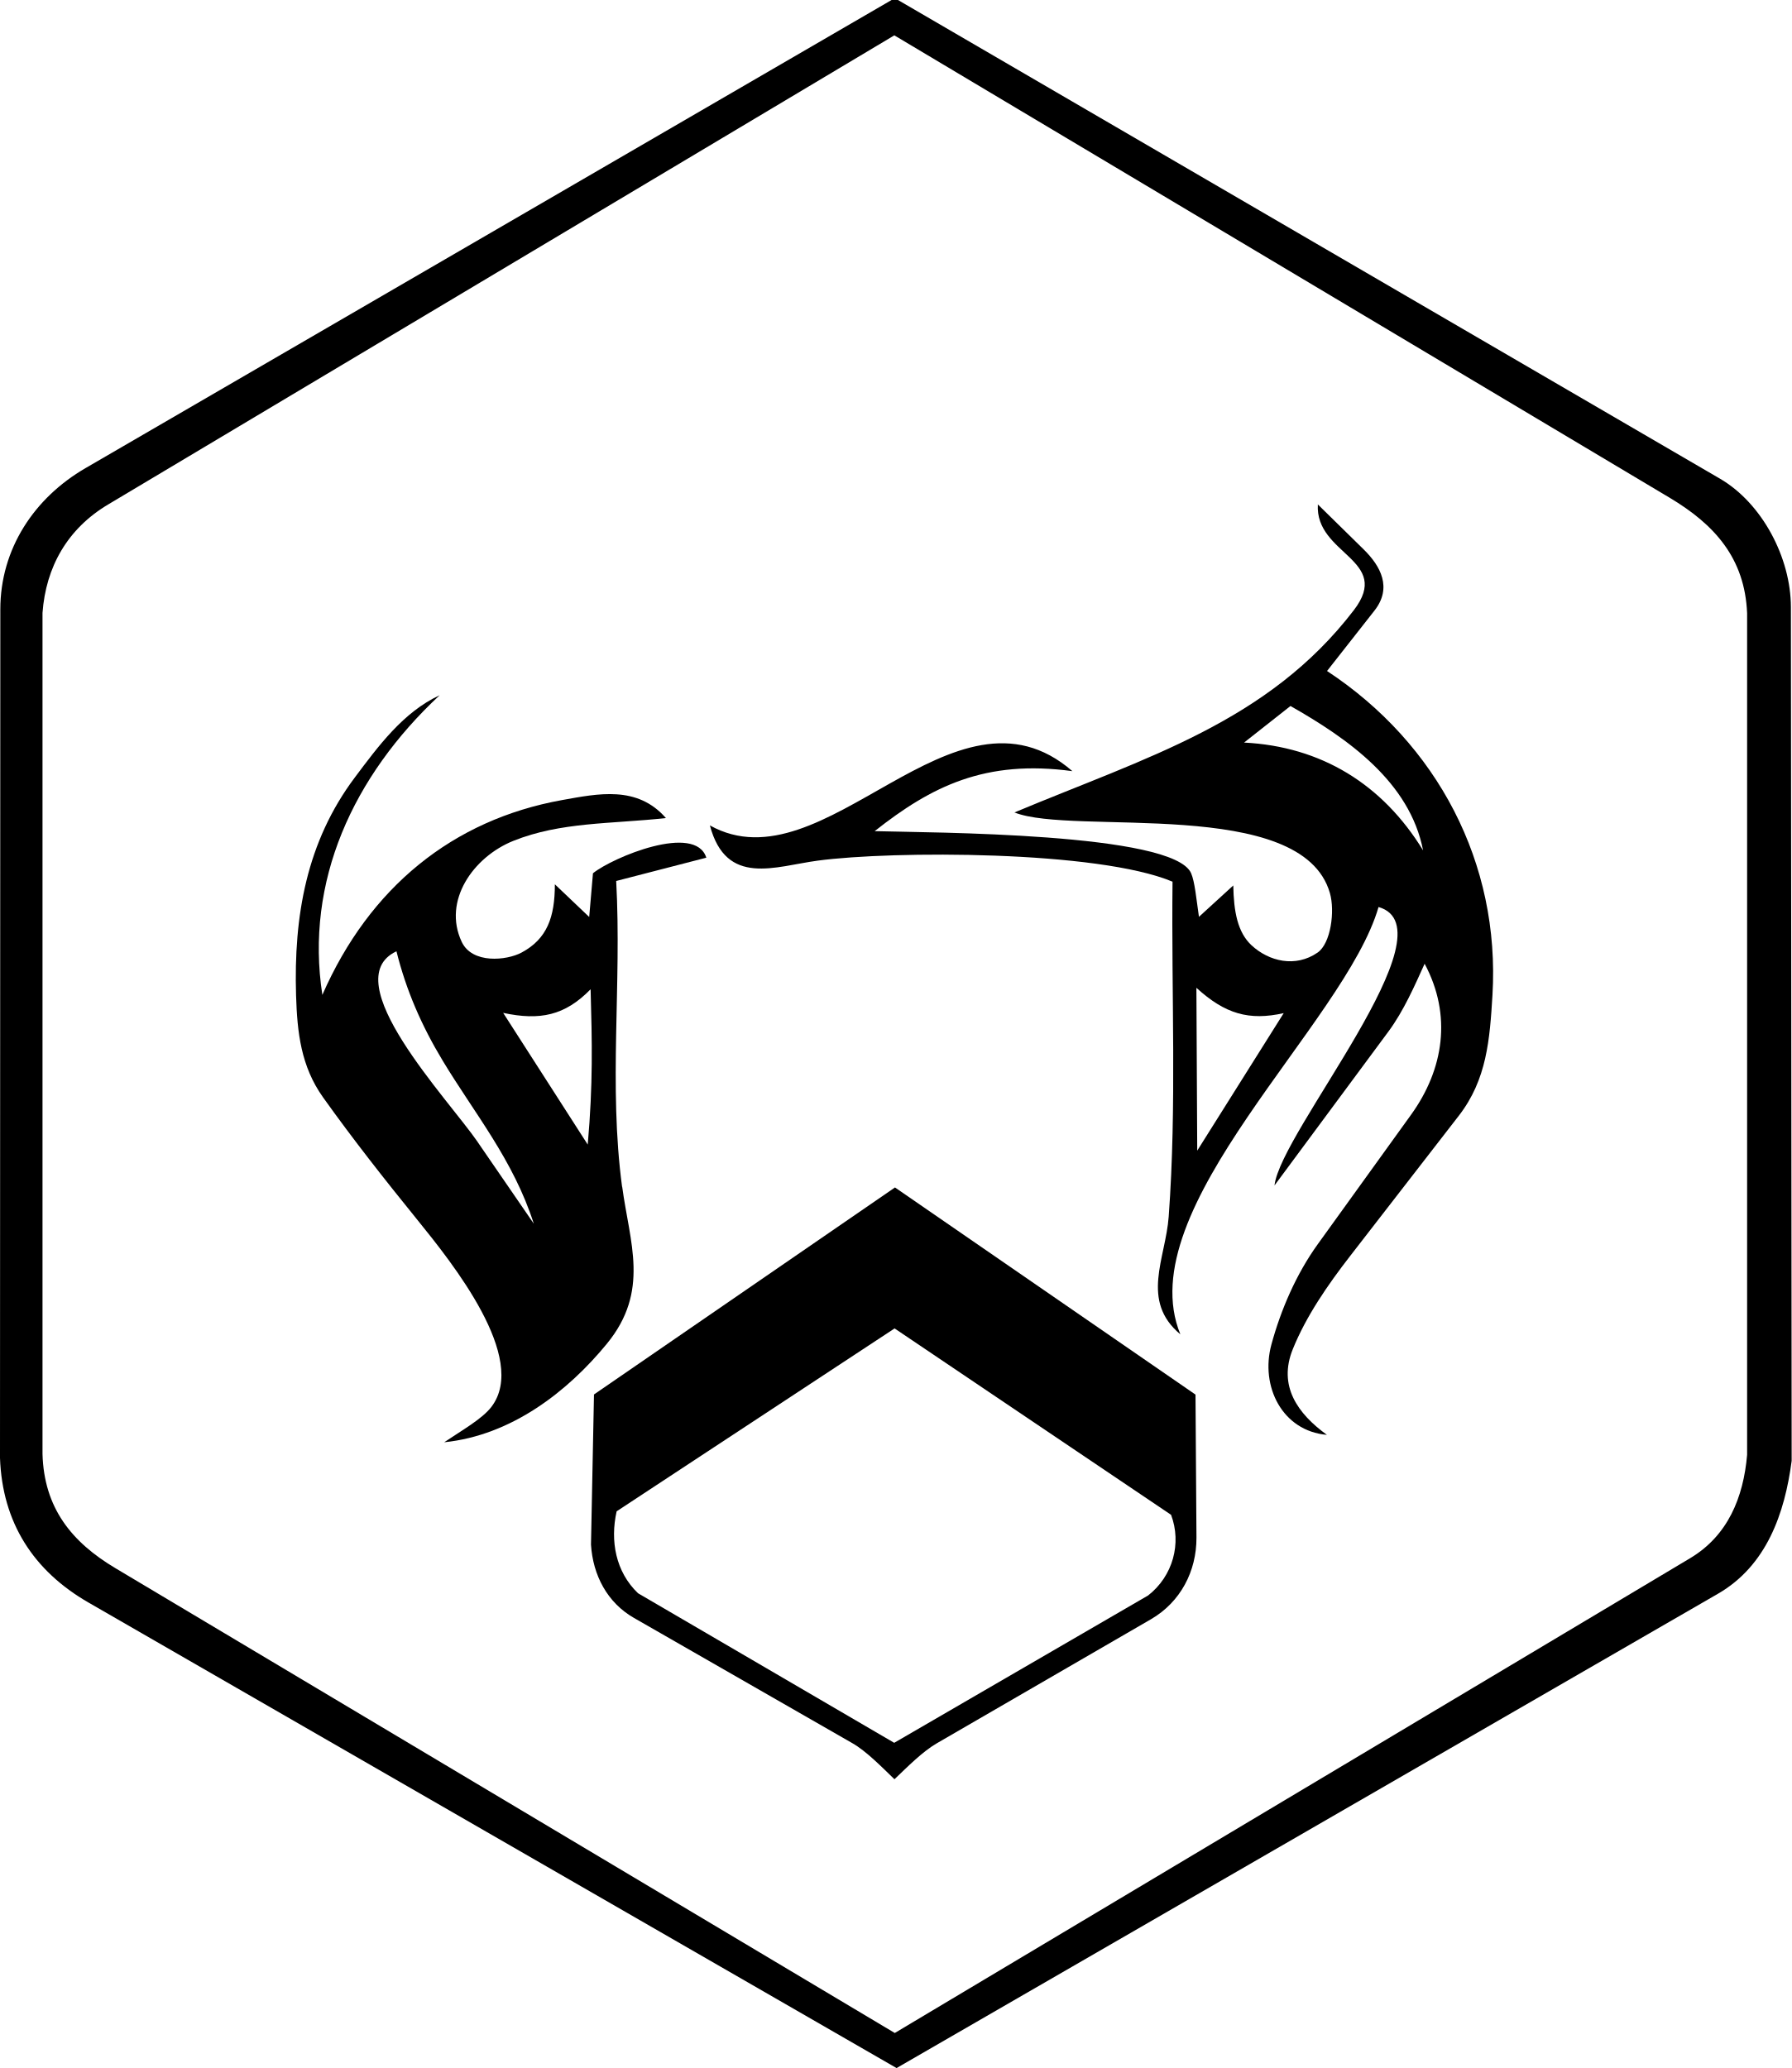
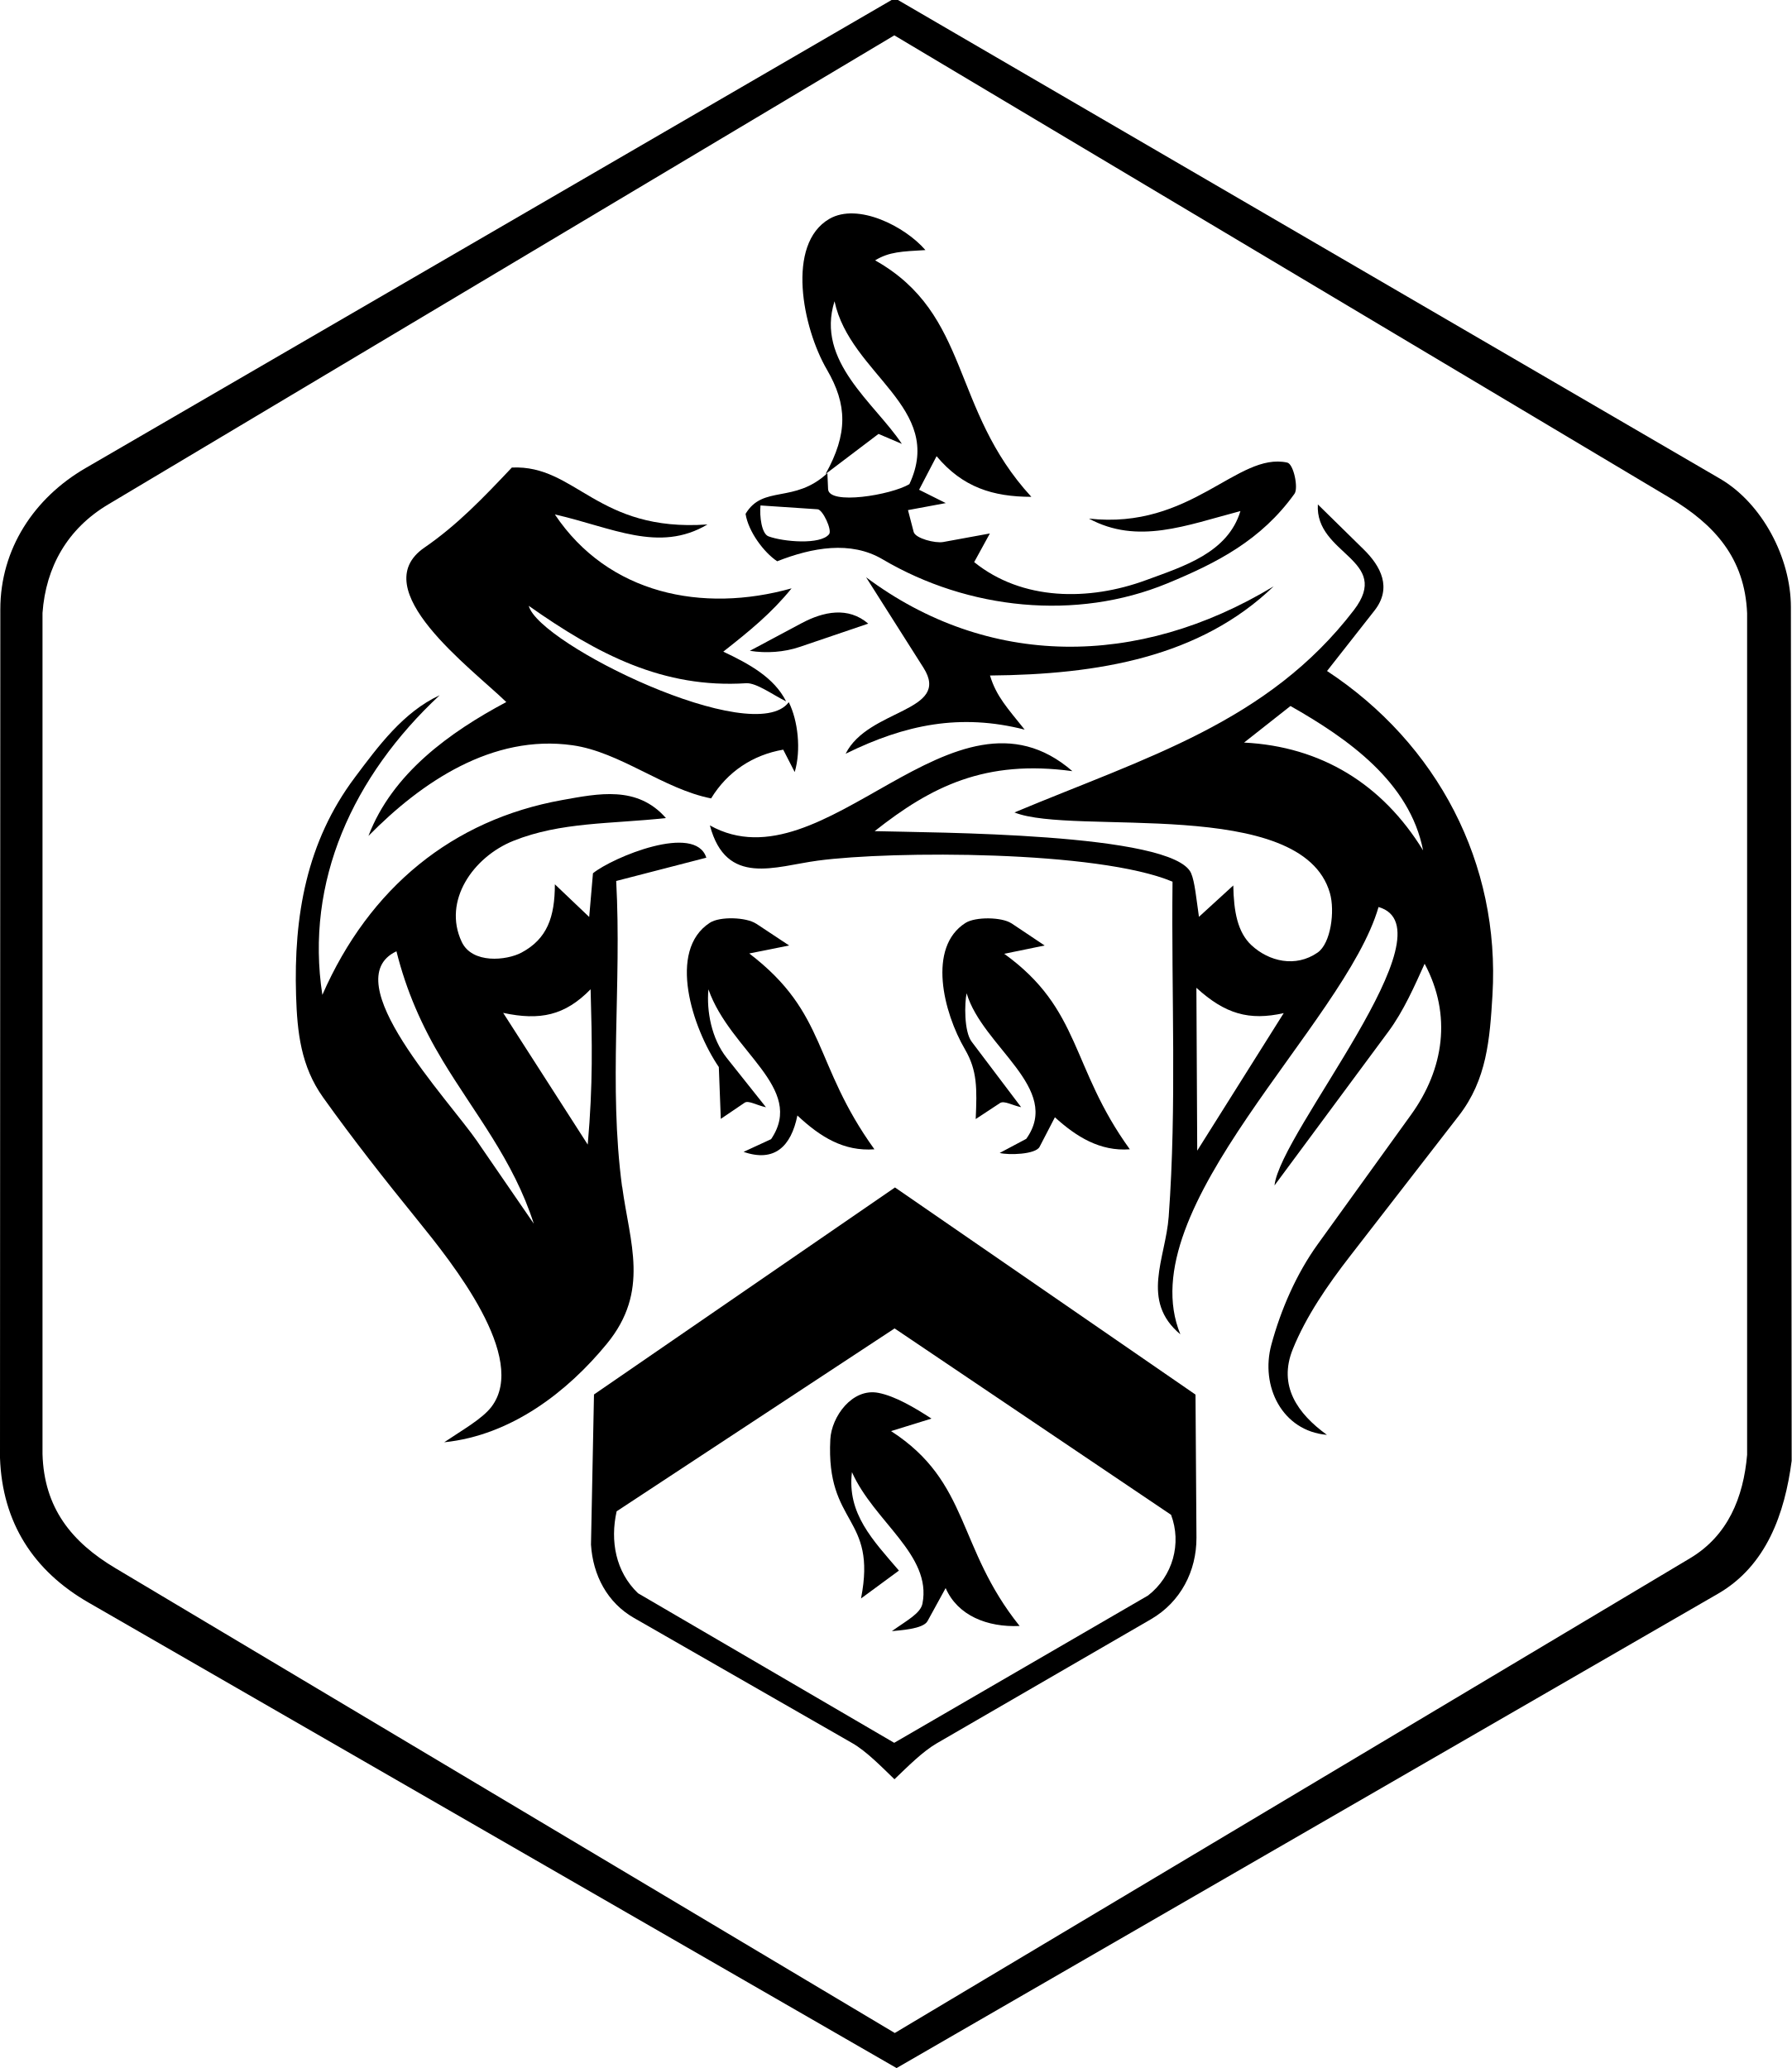
<svg xmlns="http://www.w3.org/2000/svg" id="Layer_2" data-name="Layer 2" viewBox="0 0 280.72 324.08">
  <g id="Layer_1-2" data-name="Layer 1">
    <g>
      <path d="M139.7,0h1l128.79,75.01c6.61,3.85,11.11,12.39,11.12,20.12l.12,133.8c-1.08,8.24-3.94,16.44-11.55,20.83l-128.7,74.33L13.87,251.14c-8.65-4.98-13.51-12.55-13.87-22.66L.05,95.51c0-9.52,5.33-17.49,13.33-22.14L139.7,0ZM140.19,318.6l124.63-74.41c5.91-3.53,8.35-9.5,8.93-16.2V96.1c-.36-8.65-5.12-13.91-12.14-18.1L140.13,5.54,16.94,79.06c-6.36,3.79-9.76,9.78-10.28,17v131.8c.24,8.46,4.56,13.8,11.42,17.89l122.13,72.85Z" />
      <g>
        <path d="M207.94,105.14l7.42-9.45c2.8-3.57.99-6.96-1.69-9.59l-7.18-7.05c-.46,7.89,11.73,8.62,5.64,16.57-13.47,17.57-32.44,23.02-53.18,31.7,9.23,3.7,45.06-2.63,49.43,12.64.81,2.82.15,7.88-1.93,9.32-3.47,2.4-7.62,1.38-10.34-1.13-2.21-2.04-2.8-5.33-2.87-9.39l-5.38,4.92c-.42-2.88-.65-5.5-1.23-6.84-2.78-6.38-40.88-6.34-49.58-6.59,8.89-7.03,17.35-11.26,30.98-9.4-18.65-16.19-38.79,18.56-56.8,8.5,2.56,9.65,10.23,6.41,16.91,5.52,11.68-1.56,43.86-1.62,55.58,3.3-.2,17.82.68,34.96-.6,52.49-.48,6.56-4.48,13.18,1.83,18.45-8.13-19.76,25.78-48.66,31.05-66.97,11.84,3.43-15.42,35.24-16.3,43.63l17.83-24.09c2.42-3.26,4.15-7.26,5.69-10.65,4.31,8.05,3.01,16.53-2.11,23.64l-14.62,20.29c-3.37,4.67-5.8,10.29-7.28,15.75-1.78,6.55,1.71,13.55,8.7,14.15-4.61-3.34-7.67-7.68-5.35-13.42,2.09-5.18,5.49-10.1,9.02-14.65l17.01-21.96c4.38-5.66,4.84-11.94,5.26-18.88,1.23-20.67-8.62-39.4-25.91-50.79ZM187.59,180.32l-.13-25.52c4.51,4.12,8.28,5.18,13.68,3.97l-13.55,21.55ZM194.93,116.37l7.27-5.73c8.98,5.1,18.69,11.89,20.78,22.63-6.34-10.36-15.95-16.29-28.05-16.9Z" />
        <path d="M97.47,185.97c-2.13-15.95-.04-31.56-.92-47.91l14.12-3.65c-1.71-5.45-14.67-.06-17.76,2.44l-.59,6.85-5.38-5.12c0,5.15-1.22,8.56-5.22,10.7-2.34,1.25-7.74,1.81-9.38-1.69-3.01-6.41,1.8-13.29,8.1-15.82,7.44-2.98,15.26-2.63,23.9-3.57-4.5-5.15-10.63-3.83-16.27-2.82-17.12,3.08-30.19,13.69-37.56,30.53-2.74-17.74,4.76-34.26,18.38-46.96-5.7,2.64-9.63,8-13.28,12.87-7.59,10.11-9.6,21.73-9.22,34.19.18,5.78.76,11.09,4.23,15.96,4.74,6.64,9.64,12.86,14.82,19.25,5.44,6.72,17.39,21.6,11.56,29.25-1.46,1.91-4.68,3.71-7.4,5.55,10.55-1.08,19.37-7.97,25.49-15.44,6.77-8.26,3.57-15.83,2.4-24.6ZM74.86,178.98c-4.66-6.78-22.44-25.35-12.74-29.9,1.52,6.11,3.93,11.65,7.25,17.15,4.99,8.28,11.06,15.54,14.27,25.54l-8.79-12.79ZM92.09,179.37l-13.25-20.64c5.76,1.24,9.68.42,13.7-3.7.23,8.25.39,14.8-.45,24.34Z" />
        <path d="M140.23,186.09l-47.16,32.44-.47,23.53c.3,4.79,2.55,9.09,6.72,11.48l34.24,19.64c2.17,1.24,4.59,3.72,6.59,5.65,2.07-1.98,4.41-4.34,6.61-5.62l33.57-19.45c4.66-2.7,7.16-7.56,7.14-12.79l-.15-22.42-47.1-32.47ZM179.84,250.06l-39.73,23.06-40.14-23.44c-3.51-3.36-4.39-8.2-3.35-12.84l43.55-28.66,43.32,29.21c1.68,4.44.32,9.62-3.65,12.68Z" />
+         <path d="M79.33,110.02c-8.86,4.72-17.85,11.17-21.6,20.98,8.29-8.43,19.41-15.98,31.97-14.21,7.45,1.05,14.29,6.87,21.72,8.33,2.57-4.21,6.56-6.82,11.3-7.64l1.8,3.51c1.03-3.46.51-8.08-.93-10.95-5.46,7.35-39.2-9.1-40.74-15.1,10.87,7.66,21.1,12.96,34.06,12.13,1.6-.1,4.26,1.87,6.26,2.84-1.86-3.71-5.72-5.84-9.84-7.79,4.07-3.2,7.56-6.03,10.7-9.92-13.95,3.92-28.74.91-37.09-11.58,8.94,2.02,16.31,6.09,23.91,1.57-17.32,1.22-20.58-9.39-30.65-8.92-4.45,4.71-8.52,8.98-13.69,12.54-9.48,6.51,7.36,18.91,12.82,24.21Z" />
+         <path d="M121.77,87.96c5.46-2.15,11.51-3.27,16.52-.31,13.41,7.91,30.33,9.67,44.62,3.77,7.82-3.23,14.7-6.77,19.92-14.04.64-.89-.13-4.67-1.14-4.89-7.81-1.69-15.02,10.57-31.07,8.78,7.66,4.13,15.18,1.07,23.74-1.18-1.99,6.56-8.91,8.66-14.78,10.82-8.99,3.31-19.42,3.25-26.94-2.82l2.46-4.49-7.31,1.34c-1.24.23-4.36-.56-4.63-1.58l-.89-3.42,5.92-1.1-4.18-2.09,2.74-5.26c4.09,4.89,8.84,6.36,14.85,6.37-12.68-13.78-9.45-28.59-24.48-37.06,2.22-1.35,4.18-1.39,7.88-1.61-3.18-3.7-10.57-7.48-15.05-4.89-6.81,3.95-4.21,17.05-.39,23.61,3.2,5.5,3.32,10.04-.21,16.38l8.3-6.29,3.66,1.56c-4.24-6.39-13.54-12.92-10.55-22.35,2.45,11.5,17.36,16.63,11.73,28.66-2.88,1.72-12.63,3.32-12.74.78l-.11-2.5c-5.21,4.83-10.08,1.79-12.82,6.38.44,2.79,2.86,6.02,4.93,7.41ZM119.15,79.21l8.96.6c.81.05,2.3,3.26,1.8,3.9-1.33,1.71-7.19,1.2-9.5.34-1.07-.4-1.42-3.12-1.25-4.84Z" />
+         <path d="M118.47,144.75c-1.54-1.02-5.67-1.17-7.25-.14-6.7,4.35-2.75,16.49,1.41,22.61l.31,8.12,3.73-2.53c.6-.41,1.82.38,3.35.71l-6.14-7.72c-2.41-3.04-3.19-7.36-2.88-10.76,3.43,9.77,15.27,15.42,9.82,23.48l-4.31,1.99c4.81,1.67,7.44-.81,8.43-5.7,3.59,3.37,7.27,5.65,12.07,5.3-9.68-13.44-7.32-21.3-19.61-30.69l6.25-1.25-5.18-3.43Z" />
+         <path d="M158.48,144.7c-1.5-1-5.65-1.06-7.21-.06-5.98,3.81-3.47,13.99-.07,19.81,1.94,3.33,1.89,6.13,1.68,10.92l3.81-2.51c.64-.42,1.92.36,3.31.65l-7.75-10.26c-1.23-1.63-1.12-6.13-.79-7.59,2.5,8.42,15,14.9,9.34,22.81l-4.16,2.21c1.35.36,5.63.25,6.25-.96l2.4-4.63c3.35,3.05,7.07,5.37,11.74,5.02-9.32-12.88-7.56-21.9-19.68-30.64l6.33-1.3-5.2-3.48Z" />
+         <path d="M135.7,90.46l9,14.19c4.4,6.95-8.66,6.38-12.2,13.47,9.38-4.62,18.01-6.34,28.05-3.78-2.68-3.36-4.44-5.2-5.43-8.48,16.97-.15,32.91-2.86,44.45-13.98-21.32,12.9-44.82,12.8-63.86-1.41Z" />
+         <path d="M125.62,97.65l-8.13,4.34c2.57.42,5.39.21,7.78-.6l10.77-3.66c-3.14-2.7-7-1.9-10.42-.08Z" />
+         <path d="M139.62,224.27l6.33-1.96c-2.64-1.72-5.69-3.52-8.31-4.03-4.1-.81-7.36,3.73-7.54,7.29-.71,13.57,7.37,11.91,4.81,24.93l5.94-4.37c-4.07-4.76-8.16-8.93-7.36-15.43,3.45,7.77,12.54,12.96,11.05,20.59-.3,1.55-2.4,2.62-4.8,4.33,1.17-.13,4.9-.31,5.59-1.57l2.84-5.18c1.88,4.32,6.55,6.17,11.59,5.94-9.9-12.36-7.73-22.5-20.13-30.53Z" />
      </g>
    </g>
  </g>
</svg>
